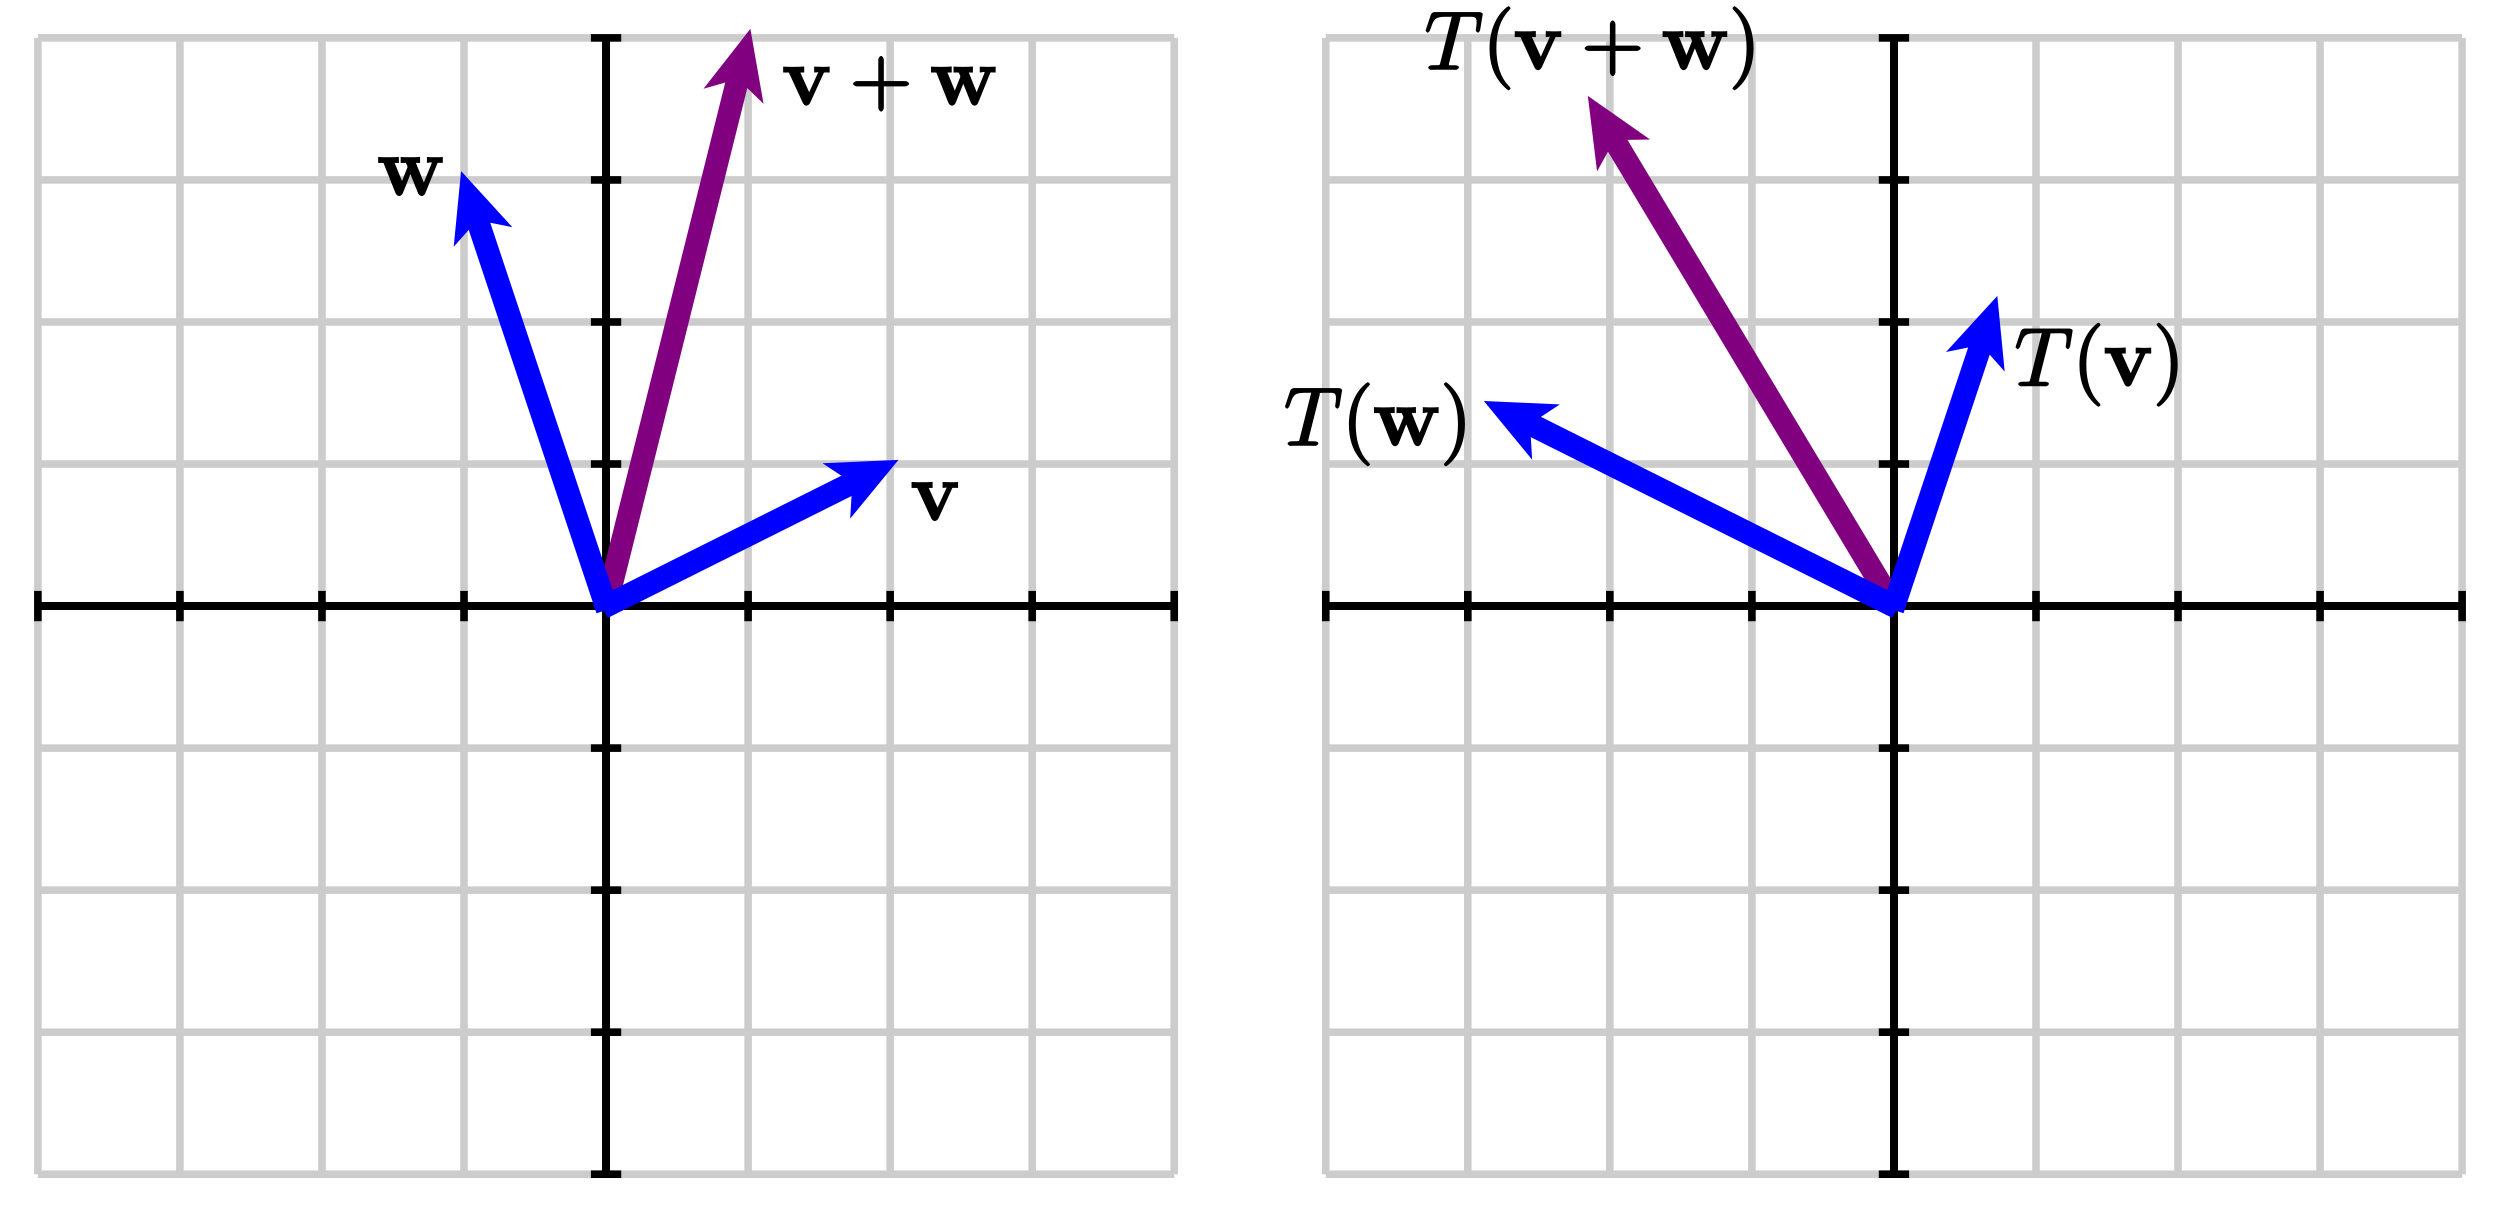
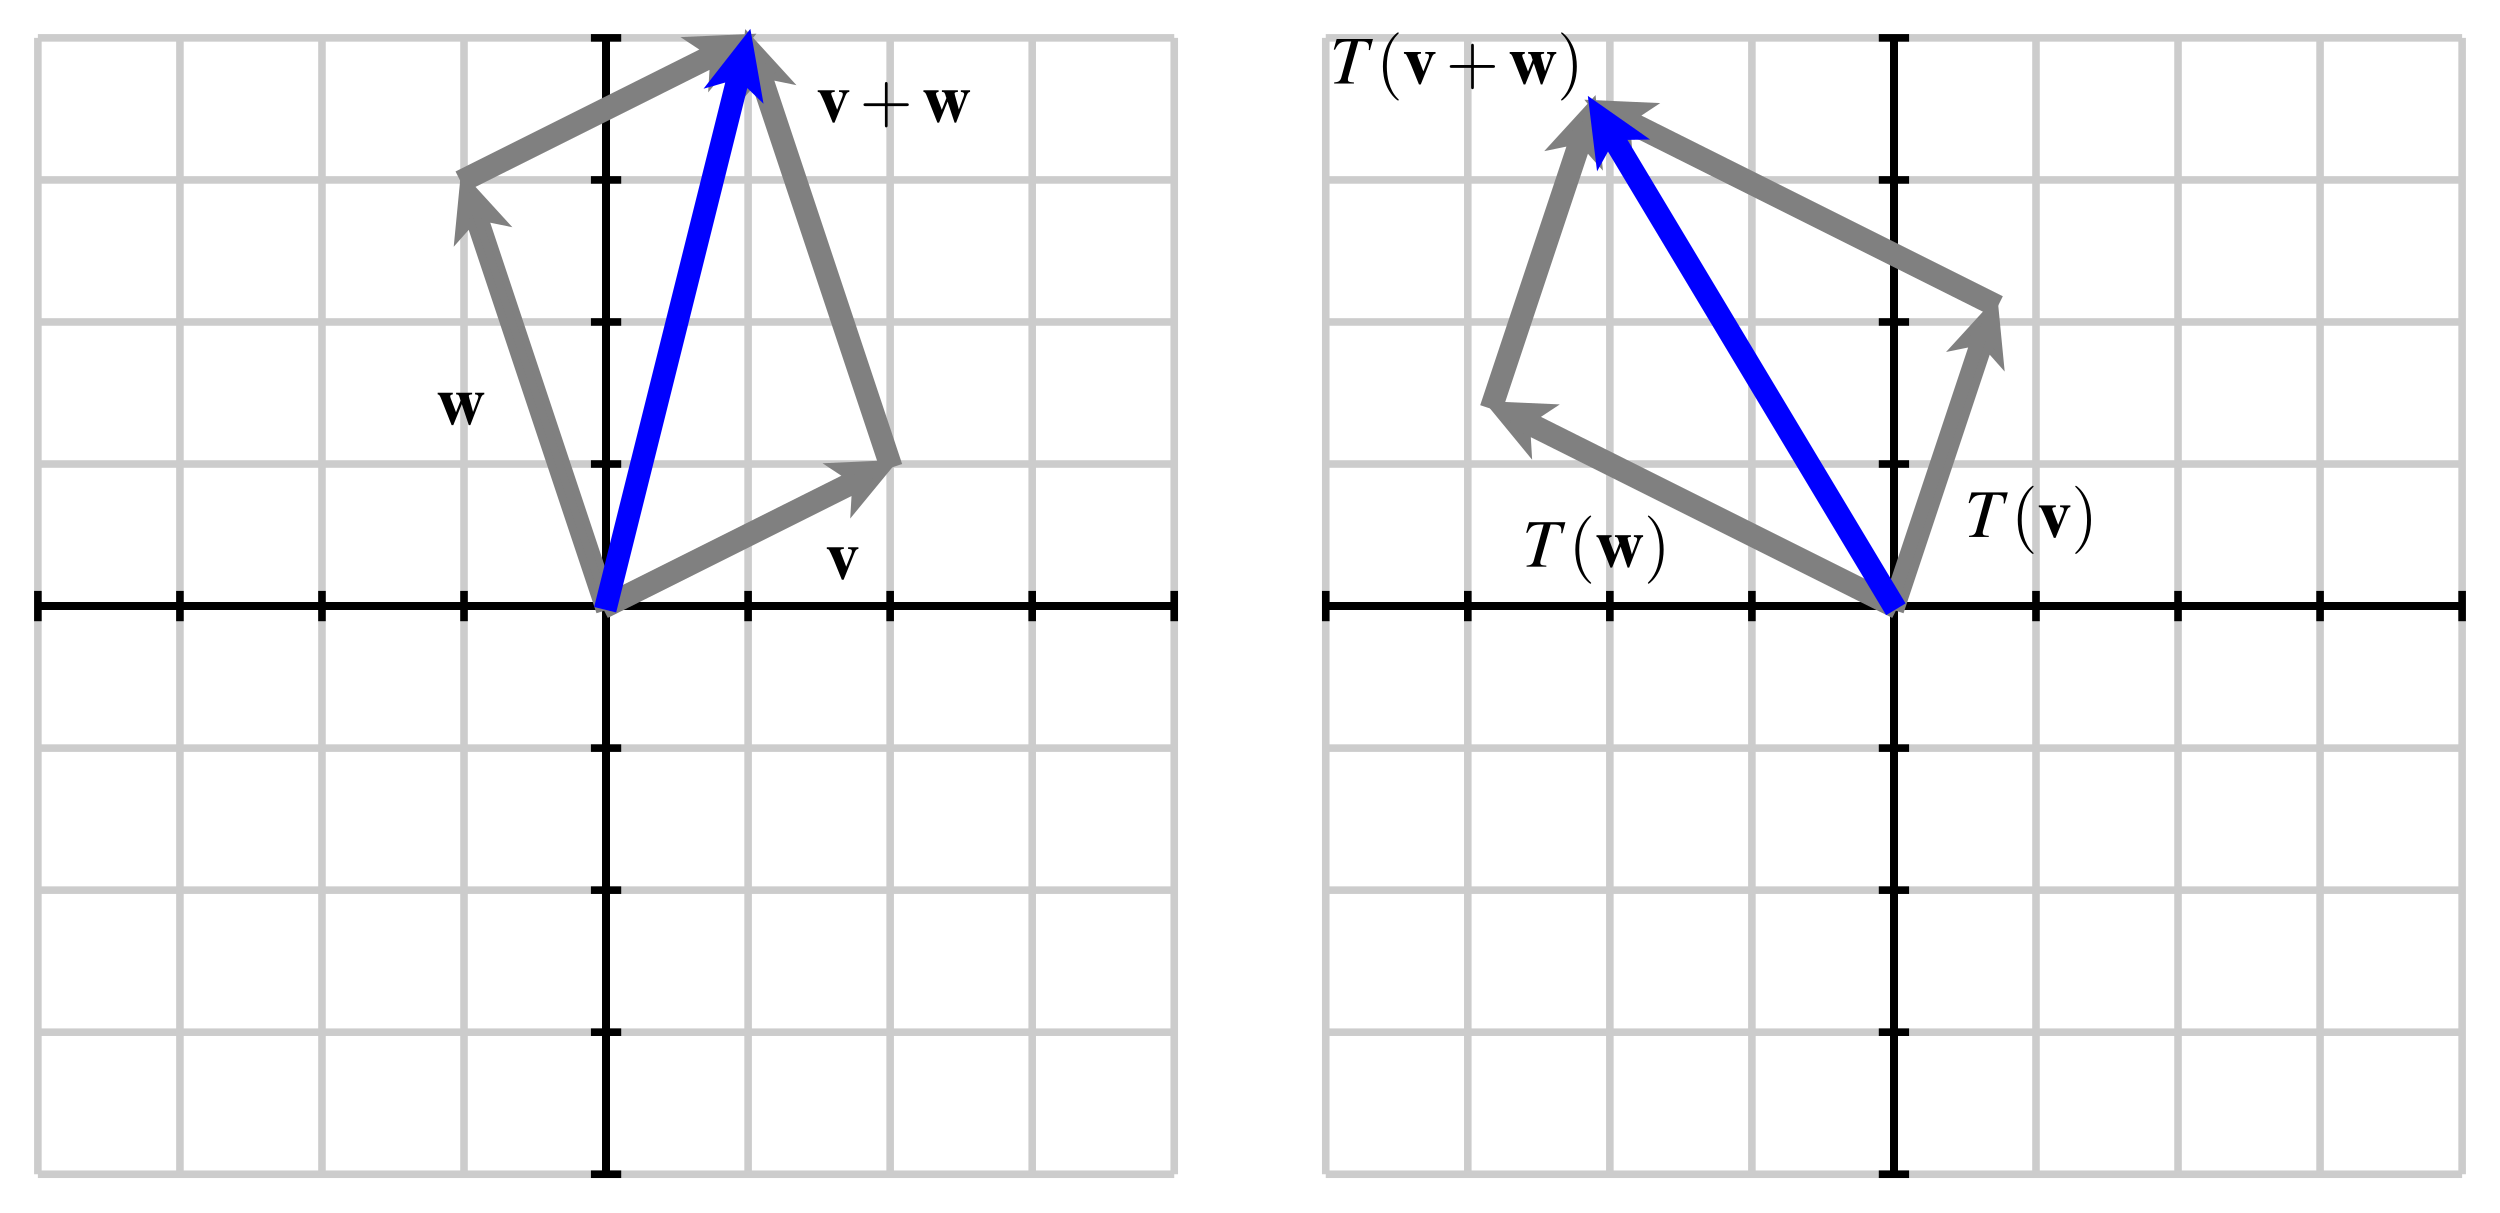
<svg xmlns="http://www.w3.org/2000/svg" xmlns:xlink="http://www.w3.org/1999/xlink" width="330pt" height="160pt" viewBox="0 0 330 160" version="1.1">
  <defs>
    <g>
      <symbol overflow="visible" id="glyph0-0">
        <path style="stroke:none;" d="" />
      </symbol>
      <symbol overflow="visible" id="glyph0-1">
-         <path style="stroke:none;" d="M 5.469 -4.234 C 5.547 -4.391 5.469 -4.328 6.266 -4.328 L 6.266 -5.109 C 5.75 -5.078 5.734 -5.078 5.297 -5.078 C 5 -5.078 4.984 -5.078 4.219 -5.109 L 4.219 -4.328 C 4.656 -4.328 4.75 -4.422 4.75 -4.344 C 4.75 -4.344 4.797 -4.438 4.844 -4.547 L 3.562 -1.734 L 2.391 -4.328 L 2.906 -4.328 L 2.906 -5.125 C 2.531 -5.078 1.766 -5.078 1.484 -5.078 C 1.172 -5.078 0.547 -5.078 0.125 -5.109 L 0.125 -4.328 L 0.875 -4.328 L 2.703 -0.359 C 2.797 -0.156 2.953 0.047 3.203 0.047 C 3.375 0.047 3.594 -0.125 3.688 -0.328 Z M 5.469 -4.234 " />
+         <path style="stroke:none;" d="M 4.359 -4.156 L 3 -4.156 L 3 -3.938 C 3.391 -3.922 3.5 -3.859 3.5 -3.641 C 3.5 -3.531 3.469 -3.391 3.406 -3.234 L 2.75 -1.594 L 2.047 -3.422 C 1.984 -3.594 1.969 -3.641 1.969 -3.703 C 1.969 -3.828 2.047 -3.891 2.281 -3.922 C 2.297 -3.922 2.359 -3.922 2.438 -3.938 L 2.438 -4.156 L 0.188 -4.156 L 0.188 -3.938 C 0.391 -3.906 0.453 -3.875 0.5 -3.797 C 0.516 -3.812 0.938 -2.906 1.094 -2.531 L 2.172 0.125 L 2.406 0.125 L 3.844 -3.438 C 4.016 -3.828 4.094 -3.906 4.359 -3.938 Z M 4.359 -4.156 " />
      </symbol>
      <symbol overflow="visible" id="glyph0-2">
-         <path style="stroke:none;" d="M 7.906 -4.219 C 7.984 -4.406 7.875 -4.328 8.641 -4.328 L 8.641 -5.109 C 8.188 -5.078 8.047 -5.078 7.672 -5.078 C 7.219 -5.078 7.078 -5.078 6.547 -5.109 L 6.547 -4.328 C 6.797 -4.328 7.188 -4.484 7.188 -4.344 C 7.188 -4.328 7.188 -4.312 7.141 -4.203 L 6 -1.406 L 6.266 -1.406 L 5.094 -4.328 L 5.641 -4.328 L 5.641 -5.125 C 5.266 -5.078 4.625 -5.078 4.328 -5.078 C 3.781 -5.078 3.75 -5.078 3.078 -5.109 L 3.078 -4.328 L 3.766 -4.328 C 3.75 -4.391 3.797 -4.25 3.969 -3.891 C 3.922 -3.984 3.984 -3.828 3.984 -3.781 C 3.984 -3.75 3.953 -3.688 3.938 -3.656 L 3.125 -1.609 L 3.391 -1.609 L 2.281 -4.328 L 2.844 -4.328 L 2.844 -5.125 C 2.469 -5.078 1.734 -5.078 1.438 -5.078 C 1.094 -5.078 0.578 -5.078 0.109 -5.109 L 0.109 -4.328 L 0.812 -4.328 L 2.391 -0.359 C 2.469 -0.172 2.656 0.047 2.891 0.047 C 3.016 0.047 3.266 -0.094 3.359 -0.312 L 4.5 -3.172 L 4.234 -3.172 L 5.375 -0.328 C 5.469 -0.094 5.734 0.047 5.859 0.047 C 6.094 0.047 6.266 -0.156 6.344 -0.359 Z M 7.906 -4.219 " />
+         <path style="stroke:none;" d="M 6.359 -4.156 L 5.141 -4.156 L 5.141 -3.938 C 5.484 -3.891 5.578 -3.828 5.578 -3.625 C 5.578 -3.516 5.469 -3.172 5.188 -2.469 C 5.047 -2.109 4.984 -1.922 4.875 -1.625 C 4.781 -1.984 4.75 -2.094 4.562 -2.766 C 4.391 -3.391 4.312 -3.641 4.312 -3.719 C 4.312 -3.859 4.406 -3.906 4.75 -3.938 L 4.75 -4.156 L 2.641 -4.156 L 2.641 -3.938 C 3 -3.891 3 -3.891 3.172 -3.297 L 3.234 -3.125 L 2.625 -1.578 L 2.406 -2.156 C 2.328 -2.344 2.266 -2.516 2.219 -2.641 C 1.969 -3.281 1.859 -3.562 1.859 -3.688 C 1.859 -3.828 1.953 -3.891 2.203 -3.938 L 2.203 -4.156 L 0.203 -4.156 L 0.203 -3.938 C 0.438 -3.891 0.484 -3.828 0.719 -3.234 L 2.047 0.125 L 2.266 0.125 L 3.391 -2.656 L 4.312 0.125 L 4.516 0.125 L 5.906 -3.484 C 6.062 -3.812 6.125 -3.891 6.359 -3.938 Z M 6.359 -4.156 " />
      </symbol>
      <symbol overflow="visible" id="glyph1-0">
        <path style="stroke:none;" d="" />
      </symbol>
      <symbol overflow="visible" id="glyph1-1">
-         <path style="stroke:none;" d="M 4.312 -2.5 L 7.281 -2.5 C 7.438 -2.5 7.797 -2.641 7.797 -2.844 C 7.797 -3.047 7.453 -3.203 7.281 -3.203 L 4.469 -3.203 L 4.469 -6.031 C 4.469 -6.172 4.312 -6.516 4.109 -6.516 C 3.906 -6.516 3.734 -6.188 3.734 -6.031 L 3.734 -3.203 L 0.922 -3.203 C 0.781 -3.203 0.406 -3.047 0.406 -2.844 C 0.406 -2.641 0.766 -2.5 0.922 -2.5 L 3.734 -2.5 L 3.734 0.328 C 3.734 0.484 3.906 0.828 4.109 0.828 C 4.312 0.828 4.469 0.5 4.469 0.328 L 4.469 -2.5 Z M 4.312 -2.5 " />
+         <path style="stroke:none;" d="M 3.688 -2.062 L 6.188 -2.062 C 6.312 -2.062 6.484 -2.062 6.484 -2.25 C 6.484 -2.438 6.312 -2.438 6.188 -2.438 L 3.688 -2.438 L 3.688 -4.953 C 3.688 -5.078 3.688 -5.25 3.5 -5.25 C 3.328 -5.25 3.328 -5.078 3.328 -4.953 L 3.328 -2.438 L 0.797 -2.438 C 0.672 -2.438 0.5 -2.438 0.5 -2.25 C 0.5 -2.062 0.672 -2.062 0.797 -2.062 L 3.328 -2.062 L 3.328 0.453 C 3.328 0.578 3.328 0.75 3.5 0.75 C 3.688 0.75 3.688 0.578 3.688 0.453 Z M 3.688 -2.062 " />
      </symbol>
      <symbol overflow="visible" id="glyph1-2">
-         <path style="stroke:none;" d="M 3.672 2.469 C 3.672 2.438 3.625 2.312 3.438 2.125 C 2.359 1.031 1.797 -0.641 1.797 -2.844 C 1.797 -4.938 2.266 -6.625 3.516 -7.906 C 3.625 -8 3.672 -8.125 3.672 -8.156 C 3.672 -8.234 3.453 -8.406 3.406 -8.406 C 3.266 -8.406 2.25 -7.578 1.734 -6.516 C 1.172 -5.438 0.891 -4.172 0.891 -2.844 C 0.891 -1.875 1.031 -0.594 1.594 0.562 C 2.234 1.859 3.297 2.703 3.406 2.703 C 3.453 2.703 3.672 2.531 3.672 2.469 Z M 3.672 2.469 " />
+         <path style="stroke:none;" d="M 2.984 2.156 C 2.984 2.141 2.984 2.109 2.828 1.969 C 1.703 0.828 1.406 -0.875 1.406 -2.25 C 1.406 -3.812 1.75 -5.375 2.859 -6.5 C 2.984 -6.609 2.984 -6.641 2.984 -6.656 C 2.984 -6.719 2.938 -6.75 2.891 -6.75 C 2.797 -6.75 1.984 -6.141 1.453 -5 C 1 -4 0.891 -3 0.891 -2.25 C 0.891 -1.547 0.984 -0.453 1.484 0.562 C 2.031 1.672 2.797 2.25 2.891 2.25 C 2.938 2.25 2.984 2.219 2.984 2.156 Z M 2.984 2.156 " />
      </symbol>
      <symbol overflow="visible" id="glyph1-3">
-         <path style="stroke:none;" d="M 3.203 -2.844 C 3.203 -3.656 3.094 -5 2.5 -6.25 C 1.859 -7.547 0.812 -8.406 0.688 -8.406 C 0.641 -8.406 0.422 -8.234 0.422 -8.156 C 0.422 -8.125 0.469 -8 0.641 -7.812 C 1.734 -6.719 2.281 -5.047 2.281 -2.844 C 2.281 -0.75 1.828 0.938 0.578 2.219 C 0.469 2.312 0.422 2.438 0.422 2.469 C 0.422 2.531 0.641 2.703 0.688 2.703 C 0.828 2.703 1.828 1.891 2.359 0.828 C 2.922 -0.266 3.203 -1.547 3.203 -2.844 Z M 3.203 -2.844 " />
+         <path style="stroke:none;" d="M 2.594 -2.25 C 2.594 -2.953 2.5 -4.047 2 -5.062 C 1.469 -6.172 0.688 -6.75 0.609 -6.75 C 0.547 -6.75 0.516 -6.719 0.516 -6.656 C 0.516 -6.641 0.516 -6.609 0.688 -6.453 C 1.562 -5.562 2.078 -4.125 2.078 -2.25 C 2.078 -0.719 1.75 0.875 0.625 2 C 0.516 2.109 0.516 2.141 0.516 2.156 C 0.516 2.219 0.547 2.25 0.609 2.25 C 0.688 2.25 1.5 1.641 2.031 0.5 C 2.5 -0.5 2.594 -1.5 2.594 -2.25 Z M 2.594 -2.25 " />
      </symbol>
      <symbol overflow="visible" id="glyph2-0">
        <path style="stroke:none;" d="" />
      </symbol>
      <symbol overflow="visible" id="glyph2-1">
-         <path style="stroke:none;" d="M 4.672 -6.734 C 4.734 -7 4.594 -6.938 4.75 -6.984 C 4.844 -7 5.188 -7 5.422 -7 C 6.5 -7 6.828 -7.109 6.828 -6.266 C 6.828 -6.109 6.797 -5.703 6.719 -5.297 L 6.719 -5.172 C 6.719 -5.125 6.938 -4.906 7 -4.906 C 7.109 -4.906 7.266 -5.125 7.297 -5.297 L 7.609 -7.203 C 7.641 -7.297 7.641 -7.312 7.641 -7.359 C 7.641 -7.469 7.406 -7.625 7.188 -7.625 L 1.281 -7.625 C 1.031 -7.625 0.859 -7.453 0.781 -7.266 L 0.141 -5.344 C 0.156 -5.406 0.094 -5.188 0.094 -5.172 C 0.094 -5.125 0.297 -4.906 0.359 -4.906 C 0.453 -4.906 0.641 -5.109 0.688 -5.25 C 1.141 -6.547 1.203 -7 2.641 -7 L 3.359 -7 C 3.609 -7 3.547 -7.156 3.547 -7.047 C 3.547 -7 3.547 -6.984 3.5 -6.797 L 2.047 -1 C 1.938 -0.578 2.094 -0.609 0.953 -0.609 C 0.688 -0.609 0.438 -0.469 0.438 -0.266 C 0.438 -0.156 0.719 0 0.781 0 C 1.047 0 1.328 -0.016 1.594 -0.016 L 3.281 -0.016 C 3.547 -0.016 3.844 0 4.109 0 C 4.234 0 4.5 -0.156 4.5 -0.359 C 4.5 -0.469 4.266 -0.609 3.984 -0.609 C 3.016 -0.609 3.172 -0.562 3.172 -0.719 C 3.172 -0.734 3.172 -0.812 3.219 -0.984 Z M 4.672 -6.734 " />
+         <path style="stroke:none;" d="M 5.703 -5.875 L 0.906 -5.875 L 0.531 -4.484 L 0.688 -4.453 C 1.172 -5.422 1.453 -5.578 2.828 -5.562 L 1.531 -0.812 C 1.391 -0.328 1.172 -0.188 0.578 -0.141 L 0.578 0 L 3.188 0 L 3.188 -0.141 C 3.047 -0.156 2.906 -0.172 2.859 -0.172 C 2.5 -0.203 2.391 -0.281 2.391 -0.547 C 2.391 -0.672 2.406 -0.781 2.5 -1.078 L 3.75 -5.562 L 4.234 -5.562 C 4.891 -5.562 5.172 -5.344 5.172 -4.828 C 5.172 -4.719 5.172 -4.578 5.141 -4.422 L 5.297 -4.406 Z M 5.703 -5.875 " />
      </symbol>
    </g>
  </defs>
  <g id="surface1">
    <path style="fill:none;stroke-width:10;stroke-linecap:butt;stroke-linejoin:miter;stroke:rgb(80.077%,80.077%,80.077%);stroke-opacity:1;stroke-miterlimit:10;" d="M 50 50 L 50 1550 M 237.5 50 L 237.5 1550 M 425 50 L 425 1550 M 612.5 50 L 612.5 1550 M 800 50 L 800 1550 M 987.5 50 L 987.5 1550 M 1175 50 L 1175 1550 M 1362.5 50 L 1362.5 1550 M 1550 50 L 1550 1550 M 50 50 L 1550 50 M 50 237.5 L 1550 237.5 M 50 425 L 1550 425 M 50 612.5 L 1550 612.5 M 50 800 L 1550 800 M 50 987.5 L 1550 987.5 M 50 1175 L 1550 1175 M 50 1362.5 L 1550 1362.5 M 50 1550 L 1550 1550 " transform="matrix(0.1,0,0,-0.1,0,160)" />
    <path style="fill:none;stroke-width:10;stroke-linecap:butt;stroke-linejoin:miter;stroke:rgb(0%,0%,0%);stroke-opacity:1;stroke-miterlimit:10;" d="M 50 800 L 1550 800 M 800 50 L 800 1550 " transform="matrix(0.1,0,0,-0.1,0,160)" />
    <path style="fill:none;stroke-width:10;stroke-linecap:butt;stroke-linejoin:miter;stroke:rgb(0%,0%,0%);stroke-opacity:1;stroke-miterlimit:10;" d="M 50 800 L 1550 800 M 800 50 L 800 1550 M 50 780 L 50 820 " transform="matrix(0.1,0,0,-0.1,0,160)" />
    <path style="fill:none;stroke-width:10;stroke-linecap:butt;stroke-linejoin:miter;stroke:rgb(0%,0%,0%);stroke-opacity:1;stroke-miterlimit:10;" d="M 50 800 L 1550 800 M 800 50 L 800 1550 M 237.5 780 L 237.5 820 " transform="matrix(0.1,0,0,-0.1,0,160)" />
    <path style="fill:none;stroke-width:10;stroke-linecap:butt;stroke-linejoin:miter;stroke:rgb(0%,0%,0%);stroke-opacity:1;stroke-miterlimit:10;" d="M 50 800 L 1550 800 M 800 50 L 800 1550 M 425 780 L 425 820 " transform="matrix(0.1,0,0,-0.1,0,160)" />
    <path style="fill:none;stroke-width:10;stroke-linecap:butt;stroke-linejoin:miter;stroke:rgb(0%,0%,0%);stroke-opacity:1;stroke-miterlimit:10;" d="M 50 800 L 1550 800 M 800 50 L 800 1550 M 612.5 780 L 612.5 820 " transform="matrix(0.1,0,0,-0.1,0,160)" />
    <path style="fill:none;stroke-width:10;stroke-linecap:butt;stroke-linejoin:miter;stroke:rgb(0%,0%,0%);stroke-opacity:1;stroke-miterlimit:10;" d="M 50 800 L 1550 800 M 800 50 L 800 1550 M 800 780 L 800 820 " transform="matrix(0.1,0,0,-0.1,0,160)" />
    <path style="fill:none;stroke-width:10;stroke-linecap:butt;stroke-linejoin:miter;stroke:rgb(0%,0%,0%);stroke-opacity:1;stroke-miterlimit:10;" d="M 50 800 L 1550 800 M 800 50 L 800 1550 M 987.5 780 L 987.5 820 " transform="matrix(0.1,0,0,-0.1,0,160)" />
    <path style="fill:none;stroke-width:10;stroke-linecap:butt;stroke-linejoin:miter;stroke:rgb(0%,0%,0%);stroke-opacity:1;stroke-miterlimit:10;" d="M 50 800 L 1550 800 M 800 50 L 800 1550 M 1175 780 L 1175 820 " transform="matrix(0.1,0,0,-0.1,0,160)" />
    <path style="fill:none;stroke-width:10;stroke-linecap:butt;stroke-linejoin:miter;stroke:rgb(0%,0%,0%);stroke-opacity:1;stroke-miterlimit:10;" d="M 50 800 L 1550 800 M 800 50 L 800 1550 M 1362.5 780 L 1362.5 820 " transform="matrix(0.1,0,0,-0.1,0,160)" />
    <path style="fill:none;stroke-width:10;stroke-linecap:butt;stroke-linejoin:miter;stroke:rgb(0%,0%,0%);stroke-opacity:1;stroke-miterlimit:10;" d="M 50 800 L 1550 800 M 800 50 L 800 1550 M 1550 780 L 1550 820 " transform="matrix(0.1,0,0,-0.1,0,160)" />
    <path style="fill:none;stroke-width:10;stroke-linecap:butt;stroke-linejoin:miter;stroke:rgb(0%,0%,0%);stroke-opacity:1;stroke-miterlimit:10;" d="M 50 800 L 1550 800 M 800 50 L 800 1550 M 780 50 L 820 50 " transform="matrix(0.1,0,0,-0.1,0,160)" />
    <path style="fill:none;stroke-width:10;stroke-linecap:butt;stroke-linejoin:miter;stroke:rgb(0%,0%,0%);stroke-opacity:1;stroke-miterlimit:10;" d="M 50 800 L 1550 800 M 800 50 L 800 1550 M 780 237.5 L 820 237.5 " transform="matrix(0.1,0,0,-0.1,0,160)" />
    <path style="fill:none;stroke-width:10;stroke-linecap:butt;stroke-linejoin:miter;stroke:rgb(0%,0%,0%);stroke-opacity:1;stroke-miterlimit:10;" d="M 50 800 L 1550 800 M 800 50 L 800 1550 M 780 425 L 820 425 " transform="matrix(0.1,0,0,-0.1,0,160)" />
    <path style="fill:none;stroke-width:10;stroke-linecap:butt;stroke-linejoin:miter;stroke:rgb(0%,0%,0%);stroke-opacity:1;stroke-miterlimit:10;" d="M 50 800 L 1550 800 M 800 50 L 800 1550 M 780 612.5 L 820 612.5 " transform="matrix(0.1,0,0,-0.1,0,160)" />
    <path style="fill:none;stroke-width:10;stroke-linecap:butt;stroke-linejoin:miter;stroke:rgb(0%,0%,0%);stroke-opacity:1;stroke-miterlimit:10;" d="M 50 800 L 1550 800 M 800 50 L 800 1550 M 780 800 L 820 800 " transform="matrix(0.1,0,0,-0.1,0,160)" />
    <path style="fill:none;stroke-width:10;stroke-linecap:butt;stroke-linejoin:miter;stroke:rgb(0%,0%,0%);stroke-opacity:1;stroke-miterlimit:10;" d="M 50 800 L 1550 800 M 800 50 L 800 1550 M 780 987.5 L 820 987.5 " transform="matrix(0.1,0,0,-0.1,0,160)" />
    <path style="fill:none;stroke-width:10;stroke-linecap:butt;stroke-linejoin:miter;stroke:rgb(0%,0%,0%);stroke-opacity:1;stroke-miterlimit:10;" d="M 50 800 L 1550 800 M 800 50 L 800 1550 M 780 1175 L 820 1175 " transform="matrix(0.1,0,0,-0.1,0,160)" />
    <path style="fill:none;stroke-width:10;stroke-linecap:butt;stroke-linejoin:miter;stroke:rgb(0%,0%,0%);stroke-opacity:1;stroke-miterlimit:10;" d="M 50 800 L 1550 800 M 800 50 L 800 1550 M 780 1362.5 L 820 1362.5 " transform="matrix(0.1,0,0,-0.1,0,160)" />
    <path style="fill:none;stroke-width:10;stroke-linecap:butt;stroke-linejoin:miter;stroke:rgb(0%,0%,0%);stroke-opacity:1;stroke-miterlimit:10;" d="M 50 800 L 1550 800 M 800 50 L 800 1550 M 780 1550 L 820 1550 " transform="matrix(0.1,0,0,-0.1,0,160)" />
-     <path style=" stroke:none;fill-rule:nonzero;fill:rgb(50%,0%,50%);fill-opacity:1;" d="M 80.969 80.242 L 98.367 10.66 L 100.027 12.266 L 98.75 5 L 94.207 10.809 L 96.426 10.176 L 79.031 79.758 L 80.969 80.242 " />
-     <path style="fill:none;stroke-width:10;stroke-linecap:butt;stroke-linejoin:miter;stroke:rgb(50%,0%,50%);stroke-opacity:1;stroke-miterlimit:10;" d="M 809.688 797.578 L 983.672 1493.398 L 1000.273 1477.344 L 987.5 1550 L 942.07 1491.914 L 964.258 1498.242 L 790.312 802.422 Z M 809.688 797.578 " transform="matrix(0.1,0,0,-0.1,0,160)" />
-     <path style=" stroke:none;fill-rule:nonzero;fill:rgb(0%,0%,100%);fill-opacity:1;" d="M 80.449 80.895 L 112.953 64.641 L 112.816 66.945 L 117.5 61.25 L 110.133 61.582 L 112.059 62.852 L 79.551 79.105 L 80.449 80.895 " />
-     <path style="fill:none;stroke-width:10;stroke-linecap:butt;stroke-linejoin:miter;stroke:rgb(0%,0%,100%);stroke-opacity:1;stroke-miterlimit:10;" d="M 804.492 791.055 L 1129.531 953.594 L 1128.164 930.547 L 1175 987.5 L 1101.328 984.18 L 1120.586 971.484 L 795.508 808.945 Z M 804.492 791.055 " transform="matrix(0.1,0,0,-0.1,0,160)" />
-     <path style=" stroke:none;fill-rule:nonzero;fill:rgb(0%,0%,100%);fill-opacity:1;" d="M 80.949 79.684 L 63.965 28.73 L 66.227 29.195 L 61.25 23.75 L 60.535 31.09 L 62.066 29.363 L 79.051 80.316 L 80.949 79.684 " />
-     <path style="fill:none;stroke-width:10;stroke-linecap:butt;stroke-linejoin:miter;stroke:rgb(0%,0%,100%);stroke-opacity:1;stroke-miterlimit:10;" d="M 809.492 803.164 L 639.648 1312.695 L 662.266 1308.047 L 612.5 1362.5 L 605.352 1289.102 L 620.664 1306.367 L 790.508 796.836 Z M 809.492 803.164 " transform="matrix(0.1,0,0,-0.1,0,160)" />
+     <path style=" stroke:none;fill-rule:nonzero;fill:rgb(50%,50%,50%);fill-opacity:1;" d="M 80.449 80.895 L 112.953 64.641 L 112.816 66.945 L 117.5 61.25 L 110.133 61.582 L 112.059 62.852 L 79.551 79.105 L 80.449 80.895 " />
+     <path style="fill:none;stroke-width:10;stroke-linecap:butt;stroke-linejoin:miter;stroke:rgb(50%,50%,50%);stroke-opacity:1;stroke-miterlimit:10;" d="M 804.492 791.055 L 1129.531 953.594 L 1128.164 930.547 L 1175 987.5 L 1101.328 984.18 L 1120.586 971.484 L 795.508 808.945 Z M 804.492 791.055 " transform="matrix(0.1,0,0,-0.1,0,160)" />
+     <path style=" stroke:none;fill-rule:nonzero;fill:rgb(50%,50%,50%);fill-opacity:1;" d="M 80.949 79.684 L 63.965 28.73 L 66.227 29.195 L 61.25 23.75 L 60.535 31.09 L 62.066 29.363 L 79.051 80.316 L 80.949 79.684 " />
+     <path style="fill:none;stroke-width:10;stroke-linecap:butt;stroke-linejoin:miter;stroke:rgb(50%,50%,50%);stroke-opacity:1;stroke-miterlimit:10;" d="M 809.492 803.164 L 639.648 1312.695 L 662.266 1308.047 L 612.5 1362.5 L 605.352 1289.102 L 620.664 1306.367 L 790.508 796.836 Z M 809.492 803.164 " transform="matrix(0.1,0,0,-0.1,0,160)" />
+     <path style=" stroke:none;fill-rule:nonzero;fill:rgb(50%,50%,50%);fill-opacity:1;" d="M 61.699 24.645 L 94.203 8.391 L 94.066 10.695 L 98.75 5 L 91.383 5.328 L 93.309 6.602 L 60.801 22.855 L 61.699 24.645 " />
+     <path style="fill:none;stroke-width:10;stroke-linecap:butt;stroke-linejoin:miter;stroke:rgb(50%,50%,50%);stroke-opacity:1;stroke-miterlimit:10;" d="M 616.992 1353.555 L 942.031 1516.094 L 940.664 1493.047 L 987.5 1550 L 913.828 1546.719 L 933.086 1533.984 L 608.008 1371.445 Z M 616.992 1353.555 " transform="matrix(0.1,0,0,-0.1,0,160)" />
+     <path style=" stroke:none;fill-rule:nonzero;fill:rgb(50%,50%,50%);fill-opacity:1;" d="M 118.449 60.934 L 101.465 9.98 L 103.727 10.445 L 98.75 5 L 98.035 12.34 L 99.566 10.613 L 116.551 61.566 L 118.449 60.934 " />
+     <path style="fill:none;stroke-width:10;stroke-linecap:butt;stroke-linejoin:miter;stroke:rgb(50%,50%,50%);stroke-opacity:1;stroke-miterlimit:10;" d="M 1184.492 990.664 L 1014.648 1500.195 L 1037.266 1495.547 L 987.5 1550 L 980.352 1476.602 L 995.664 1493.867 L 1165.508 984.336 Z M 1184.492 990.664 " transform="matrix(0.1,0,0,-0.1,0,160)" />
+     <path style=" stroke:none;fill-rule:nonzero;fill:rgb(0%,0%,100%);fill-opacity:1;" d="M 80.969 80.242 L 98.367 10.66 L 100.027 12.266 L 98.75 5 L 94.207 10.809 L 96.426 10.176 L 79.031 79.758 L 80.969 80.242 " />
+     <path style="fill:none;stroke-width:10;stroke-linecap:butt;stroke-linejoin:miter;stroke:rgb(0%,0%,100%);stroke-opacity:1;stroke-miterlimit:10;" d="M 809.688 797.578 L 983.672 1493.398 L 1000.273 1477.344 L 987.5 1550 L 942.07 1491.914 L 964.258 1498.242 L 790.312 802.422 Z M 809.688 797.578 " transform="matrix(0.1,0,0,-0.1,0,160)" />
    <g style="fill:rgb(0%,0%,0%);fill-opacity:1;">
-       <use xlink:href="#glyph0-1" x="120.2" y="68.732" />
+       <use xlink:href="#glyph0-1" x="108.95" y="76.397" />
    </g>
    <g style="fill:rgb(0%,0%,0%);fill-opacity:1;">
-       <use xlink:href="#glyph0-2" x="49.808" y="25.832" />
+       <use xlink:href="#glyph0-2" x="57.567" y="55.996" />
    </g>
    <g style="fill:rgb(0%,0%,0%);fill-opacity:1;">
-       <use xlink:href="#glyph0-1" x="103.25" y="13.902" />
+       <use xlink:href="#glyph0-1" x="107.75" y="16.069" />
    </g>
    <g style="fill:rgb(0%,0%,0%);fill-opacity:1;">
-       <use xlink:href="#glyph1-1" x="112.198" y="13.902" />
+       <use xlink:href="#glyph1-1" x="113.479" y="16.069" />
    </g>
    <g style="fill:rgb(0%,0%,0%);fill-opacity:1;">
-       <use xlink:href="#glyph0-2" x="122.783" y="13.902" />
+       <use xlink:href="#glyph0-2" x="121.691" y="16.069" />
    </g>
    <path style="fill:none;stroke-width:10;stroke-linecap:butt;stroke-linejoin:miter;stroke:rgb(80.077%,80.077%,80.077%);stroke-opacity:1;stroke-miterlimit:10;" d="M 1750 50 L 1750 1550 M 1937.5 50 L 1937.5 1550 M 2125 50 L 2125 1550 M 2312.5 50 L 2312.5 1550 M 2500 50 L 2500 1550 M 2687.5 50 L 2687.5 1550 M 2875 50 L 2875 1550 M 3062.5 50 L 3062.5 1550 M 3250 50 L 3250 1550 M 1750 50 L 3250 50 M 1750 237.5 L 3250 237.5 M 1750 425 L 3250 425 M 1750 612.5 L 3250 612.5 M 1750 800 L 3250 800 M 1750 987.5 L 3250 987.5 M 1750 1175 L 3250 1175 M 1750 1362.5 L 3250 1362.5 M 1750 1550 L 3250 1550 " transform="matrix(0.1,0,0,-0.1,0,160)" />
    <path style="fill:none;stroke-width:10;stroke-linecap:butt;stroke-linejoin:miter;stroke:rgb(0%,0%,0%);stroke-opacity:1;stroke-miterlimit:10;" d="M 1750 800 L 3250 800 M 2500 50 L 2500 1550 " transform="matrix(0.1,0,0,-0.1,0,160)" />
    <path style="fill:none;stroke-width:10;stroke-linecap:butt;stroke-linejoin:miter;stroke:rgb(0%,0%,0%);stroke-opacity:1;stroke-miterlimit:10;" d="M 1750 800 L 3250 800 M 2500 50 L 2500 1550 M 1750 780 L 1750 820 " transform="matrix(0.1,0,0,-0.1,0,160)" />
    <path style="fill:none;stroke-width:10;stroke-linecap:butt;stroke-linejoin:miter;stroke:rgb(0%,0%,0%);stroke-opacity:1;stroke-miterlimit:10;" d="M 1750 800 L 3250 800 M 2500 50 L 2500 1550 M 1937.5 780 L 1937.5 820 " transform="matrix(0.1,0,0,-0.1,0,160)" />
    <path style="fill:none;stroke-width:10;stroke-linecap:butt;stroke-linejoin:miter;stroke:rgb(0%,0%,0%);stroke-opacity:1;stroke-miterlimit:10;" d="M 1750 800 L 3250 800 M 2500 50 L 2500 1550 M 2125 780 L 2125 820 " transform="matrix(0.1,0,0,-0.1,0,160)" />
    <path style="fill:none;stroke-width:10;stroke-linecap:butt;stroke-linejoin:miter;stroke:rgb(0%,0%,0%);stroke-opacity:1;stroke-miterlimit:10;" d="M 1750 800 L 3250 800 M 2500 50 L 2500 1550 M 2312.5 780 L 2312.5 820 " transform="matrix(0.1,0,0,-0.1,0,160)" />
    <path style="fill:none;stroke-width:10;stroke-linecap:butt;stroke-linejoin:miter;stroke:rgb(0%,0%,0%);stroke-opacity:1;stroke-miterlimit:10;" d="M 1750 800 L 3250 800 M 2500 50 L 2500 1550 M 2500 780 L 2500 820 " transform="matrix(0.1,0,0,-0.1,0,160)" />
    <path style="fill:none;stroke-width:10;stroke-linecap:butt;stroke-linejoin:miter;stroke:rgb(0%,0%,0%);stroke-opacity:1;stroke-miterlimit:10;" d="M 1750 800 L 3250 800 M 2500 50 L 2500 1550 M 2687.5 780 L 2687.5 820 " transform="matrix(0.1,0,0,-0.1,0,160)" />
    <path style="fill:none;stroke-width:10;stroke-linecap:butt;stroke-linejoin:miter;stroke:rgb(0%,0%,0%);stroke-opacity:1;stroke-miterlimit:10;" d="M 1750 800 L 3250 800 M 2500 50 L 2500 1550 M 2875 780 L 2875 820 " transform="matrix(0.1,0,0,-0.1,0,160)" />
    <path style="fill:none;stroke-width:10;stroke-linecap:butt;stroke-linejoin:miter;stroke:rgb(0%,0%,0%);stroke-opacity:1;stroke-miterlimit:10;" d="M 1750 800 L 3250 800 M 2500 50 L 2500 1550 M 3062.5 780 L 3062.5 820 " transform="matrix(0.1,0,0,-0.1,0,160)" />
    <path style="fill:none;stroke-width:10;stroke-linecap:butt;stroke-linejoin:miter;stroke:rgb(0%,0%,0%);stroke-opacity:1;stroke-miterlimit:10;" d="M 1750 800 L 3250 800 M 2500 50 L 2500 1550 M 3250 780 L 3250 820 " transform="matrix(0.1,0,0,-0.1,0,160)" />
    <path style="fill:none;stroke-width:10;stroke-linecap:butt;stroke-linejoin:miter;stroke:rgb(0%,0%,0%);stroke-opacity:1;stroke-miterlimit:10;" d="M 1750 800 L 3250 800 M 2500 50 L 2500 1550 M 2480 50 L 2520 50 " transform="matrix(0.1,0,0,-0.1,0,160)" />
    <path style="fill:none;stroke-width:10;stroke-linecap:butt;stroke-linejoin:miter;stroke:rgb(0%,0%,0%);stroke-opacity:1;stroke-miterlimit:10;" d="M 1750 800 L 3250 800 M 2500 50 L 2500 1550 M 2480 237.5 L 2520 237.5 " transform="matrix(0.1,0,0,-0.1,0,160)" />
    <path style="fill:none;stroke-width:10;stroke-linecap:butt;stroke-linejoin:miter;stroke:rgb(0%,0%,0%);stroke-opacity:1;stroke-miterlimit:10;" d="M 1750 800 L 3250 800 M 2500 50 L 2500 1550 M 2480 425 L 2520 425 " transform="matrix(0.1,0,0,-0.1,0,160)" />
    <path style="fill:none;stroke-width:10;stroke-linecap:butt;stroke-linejoin:miter;stroke:rgb(0%,0%,0%);stroke-opacity:1;stroke-miterlimit:10;" d="M 1750 800 L 3250 800 M 2500 50 L 2500 1550 M 2480 612.5 L 2520 612.5 " transform="matrix(0.1,0,0,-0.1,0,160)" />
    <path style="fill:none;stroke-width:10;stroke-linecap:butt;stroke-linejoin:miter;stroke:rgb(0%,0%,0%);stroke-opacity:1;stroke-miterlimit:10;" d="M 1750 800 L 3250 800 M 2500 50 L 2500 1550 M 2480 800 L 2520 800 " transform="matrix(0.1,0,0,-0.1,0,160)" />
    <path style="fill:none;stroke-width:10;stroke-linecap:butt;stroke-linejoin:miter;stroke:rgb(0%,0%,0%);stroke-opacity:1;stroke-miterlimit:10;" d="M 1750 800 L 3250 800 M 2500 50 L 2500 1550 M 2480 987.5 L 2520 987.5 " transform="matrix(0.1,0,0,-0.1,0,160)" />
    <path style="fill:none;stroke-width:10;stroke-linecap:butt;stroke-linejoin:miter;stroke:rgb(0%,0%,0%);stroke-opacity:1;stroke-miterlimit:10;" d="M 1750 800 L 3250 800 M 2500 50 L 2500 1550 M 2480 1175 L 2520 1175 " transform="matrix(0.1,0,0,-0.1,0,160)" />
    <path style="fill:none;stroke-width:10;stroke-linecap:butt;stroke-linejoin:miter;stroke:rgb(0%,0%,0%);stroke-opacity:1;stroke-miterlimit:10;" d="M 1750 800 L 3250 800 M 2500 50 L 2500 1550 M 2480 1362.5 L 2520 1362.5 " transform="matrix(0.1,0,0,-0.1,0,160)" />
    <path style="fill:none;stroke-width:10;stroke-linecap:butt;stroke-linejoin:miter;stroke:rgb(0%,0%,0%);stroke-opacity:1;stroke-miterlimit:10;" d="M 1750 800 L 3250 800 M 2500 50 L 2500 1550 M 2480 1550 L 2520 1550 " transform="matrix(0.1,0,0,-0.1,0,160)" />
-     <path style=" stroke:none;fill-rule:nonzero;fill:rgb(50%,0%,50%);fill-opacity:1;" d="M 250.855 79.484 L 213.953 17.98 L 216.266 17.941 L 210.227 13.711 L 211.121 21.031 L 212.238 19.012 L 249.145 80.516 L 250.855 79.484 " />
-     <path style="fill:none;stroke-width:10;stroke-linecap:butt;stroke-linejoin:miter;stroke:rgb(50%,0%,50%);stroke-opacity:1;stroke-miterlimit:10;" d="M 2508.555 805.156 L 2139.531 1420.195 L 2162.656 1420.586 L 2102.266 1462.891 L 2111.211 1389.688 L 2122.383 1409.883 L 2491.445 794.844 Z M 2508.555 805.156 " transform="matrix(0.1,0,0,-0.1,0,160)" />
-     <path style=" stroke:none;fill-rule:nonzero;fill:rgb(0%,0%,100%);fill-opacity:1;" d="M 250.949 80.316 L 262.441 45.84 L 263.973 47.566 L 263.258 40.227 L 258.281 45.668 L 260.543 45.207 L 249.051 79.684 L 250.949 80.316 " />
-     <path style="fill:none;stroke-width:10;stroke-linecap:butt;stroke-linejoin:miter;stroke:rgb(0%,0%,100%);stroke-opacity:1;stroke-miterlimit:10;" d="M 2509.492 796.836 L 2624.414 1141.602 L 2639.727 1124.336 L 2632.578 1197.734 L 2582.812 1143.32 L 2605.43 1147.93 L 2490.508 803.164 Z M 2509.492 796.836 " transform="matrix(0.1,0,0,-0.1,0,160)" />
-     <path style=" stroke:none;fill-rule:nonzero;fill:rgb(0%,0%,100%);fill-opacity:1;" d="M 250.445 79.105 L 202.406 55.086 L 204.336 53.812 L 196.969 53.484 L 201.652 59.18 L 201.516 56.875 L 249.555 80.895 L 250.445 79.105 " />
-     <path style="fill:none;stroke-width:10;stroke-linecap:butt;stroke-linejoin:miter;stroke:rgb(0%,0%,100%);stroke-opacity:1;stroke-miterlimit:10;" d="M 2504.453 808.945 L 2024.062 1049.141 L 2043.359 1061.875 L 1969.688 1065.156 L 2016.523 1008.203 L 2015.156 1031.25 L 2495.547 791.055 Z M 2504.453 808.945 " transform="matrix(0.1,0,0,-0.1,0,160)" />
+     <path style=" stroke:none;fill-rule:nonzero;fill:rgb(50%,50%,50%);fill-opacity:1;" d="M 250.949 80.316 L 262.441 45.84 L 263.973 47.566 L 263.258 40.227 L 258.281 45.668 L 260.543 45.207 L 249.051 79.684 L 250.949 80.316 " />
+     <path style="fill:none;stroke-width:10;stroke-linecap:butt;stroke-linejoin:miter;stroke:rgb(50%,50%,50%);stroke-opacity:1;stroke-miterlimit:10;" d="M 2509.492 796.836 L 2624.414 1141.602 L 2639.727 1124.336 L 2632.578 1197.734 L 2582.812 1143.32 L 2605.43 1147.93 L 2490.508 803.164 Z M 2509.492 796.836 " transform="matrix(0.1,0,0,-0.1,0,160)" />
+     <path style=" stroke:none;fill-rule:nonzero;fill:rgb(50%,50%,50%);fill-opacity:1;" d="M 250.445 79.105 L 202.406 55.086 L 204.336 53.812 L 196.969 53.484 L 201.652 59.18 L 201.516 56.875 L 249.555 80.895 L 250.445 79.105 " />
+     <path style="fill:none;stroke-width:10;stroke-linecap:butt;stroke-linejoin:miter;stroke:rgb(50%,50%,50%);stroke-opacity:1;stroke-miterlimit:10;" d="M 2504.453 808.945 L 2024.062 1049.141 L 2043.359 1061.875 L 1969.688 1065.156 L 2016.523 1008.203 L 2015.156 1031.25 L 2495.547 791.055 Z M 2504.453 808.945 " transform="matrix(0.1,0,0,-0.1,0,160)" />
+     <path style=" stroke:none;fill-rule:nonzero;fill:rgb(50%,50%,50%);fill-opacity:1;" d="M 197.914 53.801 L 209.406 19.32 L 210.941 21.051 L 210.227 13.711 L 205.246 19.152 L 207.512 18.688 L 196.02 53.168 L 197.914 53.801 " />
+     <path style="fill:none;stroke-width:10;stroke-linecap:butt;stroke-linejoin:miter;stroke:rgb(50%,50%,50%);stroke-opacity:1;stroke-miterlimit:10;" d="M 1979.141 1061.992 L 2094.062 1406.797 L 2109.414 1389.492 L 2102.266 1462.891 L 2052.461 1408.477 L 2075.117 1413.125 L 1960.195 1068.32 Z M 1979.141 1061.992 " transform="matrix(0.1,0,0,-0.1,0,160)" />
+     <path style=" stroke:none;fill-rule:nonzero;fill:rgb(50%,50%,50%);fill-opacity:1;" d="M 263.703 39.332 L 215.664 15.312 L 217.594 14.039 L 210.227 13.711 L 214.91 19.406 L 214.773 17.102 L 262.812 41.121 L 263.703 39.332 " />
+     <path style="fill:none;stroke-width:10;stroke-linecap:butt;stroke-linejoin:miter;stroke:rgb(50%,50%,50%);stroke-opacity:1;stroke-miterlimit:10;" d="M 2637.031 1206.68 L 2156.641 1446.875 L 2175.938 1459.609 L 2102.266 1462.891 L 2149.102 1405.938 L 2147.734 1428.984 L 2628.125 1188.789 Z M 2637.031 1206.68 " transform="matrix(0.1,0,0,-0.1,0,160)" />
+     <path style=" stroke:none;fill-rule:nonzero;fill:rgb(0%,0%,100%);fill-opacity:1;" d="M 250.855 79.484 L 213.953 17.98 L 216.266 17.941 L 210.227 13.711 L 211.121 21.031 L 212.238 19.012 L 249.145 80.516 L 250.855 79.484 " />
+     <path style="fill:none;stroke-width:10;stroke-linecap:butt;stroke-linejoin:miter;stroke:rgb(0%,0%,100%);stroke-opacity:1;stroke-miterlimit:10;" d="M 2508.555 805.156 L 2139.531 1420.195 L 2162.656 1420.586 L 2102.266 1462.891 L 2111.211 1389.688 L 2122.383 1409.883 L 2491.445 794.844 Z M 2508.555 805.156 " transform="matrix(0.1,0,0,-0.1,0,160)" />
    <g style="fill:rgb(0%,0%,0%);fill-opacity:1;">
-       <use xlink:href="#glyph2-1" x="265.958" y="50.995" />
+       <use xlink:href="#glyph2-1" x="259.329" y="70.872" />
    </g>
    <g style="fill:rgb(0%,0%,0%);fill-opacity:1;">
-       <use xlink:href="#glyph1-2" x="273.596" y="50.995" />
+       <use xlink:href="#glyph1-2" x="265.453" y="70.872" />
    </g>
    <g style="fill:rgb(0%,0%,0%);fill-opacity:1;">
-       <use xlink:href="#glyph0-1" x="277.693" y="50.995" />
+       <use xlink:href="#glyph0-1" x="268.932" y="70.872" />
    </g>
    <g style="fill:rgb(0%,0%,0%);fill-opacity:1;">
-       <use xlink:href="#glyph1-3" x="284.25" y="50.995" />
+       <use xlink:href="#glyph1-3" x="273.415" y="70.872" />
    </g>
    <g style="fill:rgb(0%,0%,0%);fill-opacity:1;">
-       <use xlink:href="#glyph2-1" x="169.524" y="58.853" />
+       <use xlink:href="#glyph2-1" x="200.929" y="74.802" />
    </g>
    <g style="fill:rgb(0%,0%,0%);fill-opacity:1;">
-       <use xlink:href="#glyph1-2" x="177.162" y="58.853" />
+       <use xlink:href="#glyph1-2" x="207.052" y="74.802" />
    </g>
    <g style="fill:rgb(0%,0%,0%);fill-opacity:1;">
-       <use xlink:href="#glyph0-2" x="181.26" y="58.853" />
+       <use xlink:href="#glyph0-2" x="210.531" y="74.802" />
    </g>
    <g style="fill:rgb(0%,0%,0%);fill-opacity:1;">
-       <use xlink:href="#glyph1-3" x="190.17" y="58.853" />
+       <use xlink:href="#glyph1-3" x="217.005" y="74.802" />
    </g>
    <g style="fill:rgb(0%,0%,0%);fill-opacity:1;">
-       <use xlink:href="#glyph2-1" x="188.087" y="9.219" />
+       <use xlink:href="#glyph2-1" x="175.53" y="11.022" />
    </g>
    <g style="fill:rgb(0%,0%,0%);fill-opacity:1;">
-       <use xlink:href="#glyph1-2" x="195.726" y="9.219" />
+       <use xlink:href="#glyph1-2" x="181.654" y="11.022" />
    </g>
    <g style="fill:rgb(0%,0%,0%);fill-opacity:1;">
-       <use xlink:href="#glyph0-1" x="199.823" y="9.219" />
+       <use xlink:href="#glyph0-1" x="185.133" y="11.022" />
    </g>
    <g style="fill:rgb(0%,0%,0%);fill-opacity:1;">
-       <use xlink:href="#glyph1-1" x="208.77" y="9.219" />
+       <use xlink:href="#glyph1-1" x="190.861" y="11.022" />
    </g>
    <g style="fill:rgb(0%,0%,0%);fill-opacity:1;">
-       <use xlink:href="#glyph0-2" x="219.355" y="9.219" />
+       <use xlink:href="#glyph0-2" x="199.073" y="11.022" />
    </g>
    <g style="fill:rgb(0%,0%,0%);fill-opacity:1;">
-       <use xlink:href="#glyph1-3" x="228.266" y="9.219" />
+       <use xlink:href="#glyph1-3" x="205.547" y="11.022" />
    </g>
  </g>
</svg>
